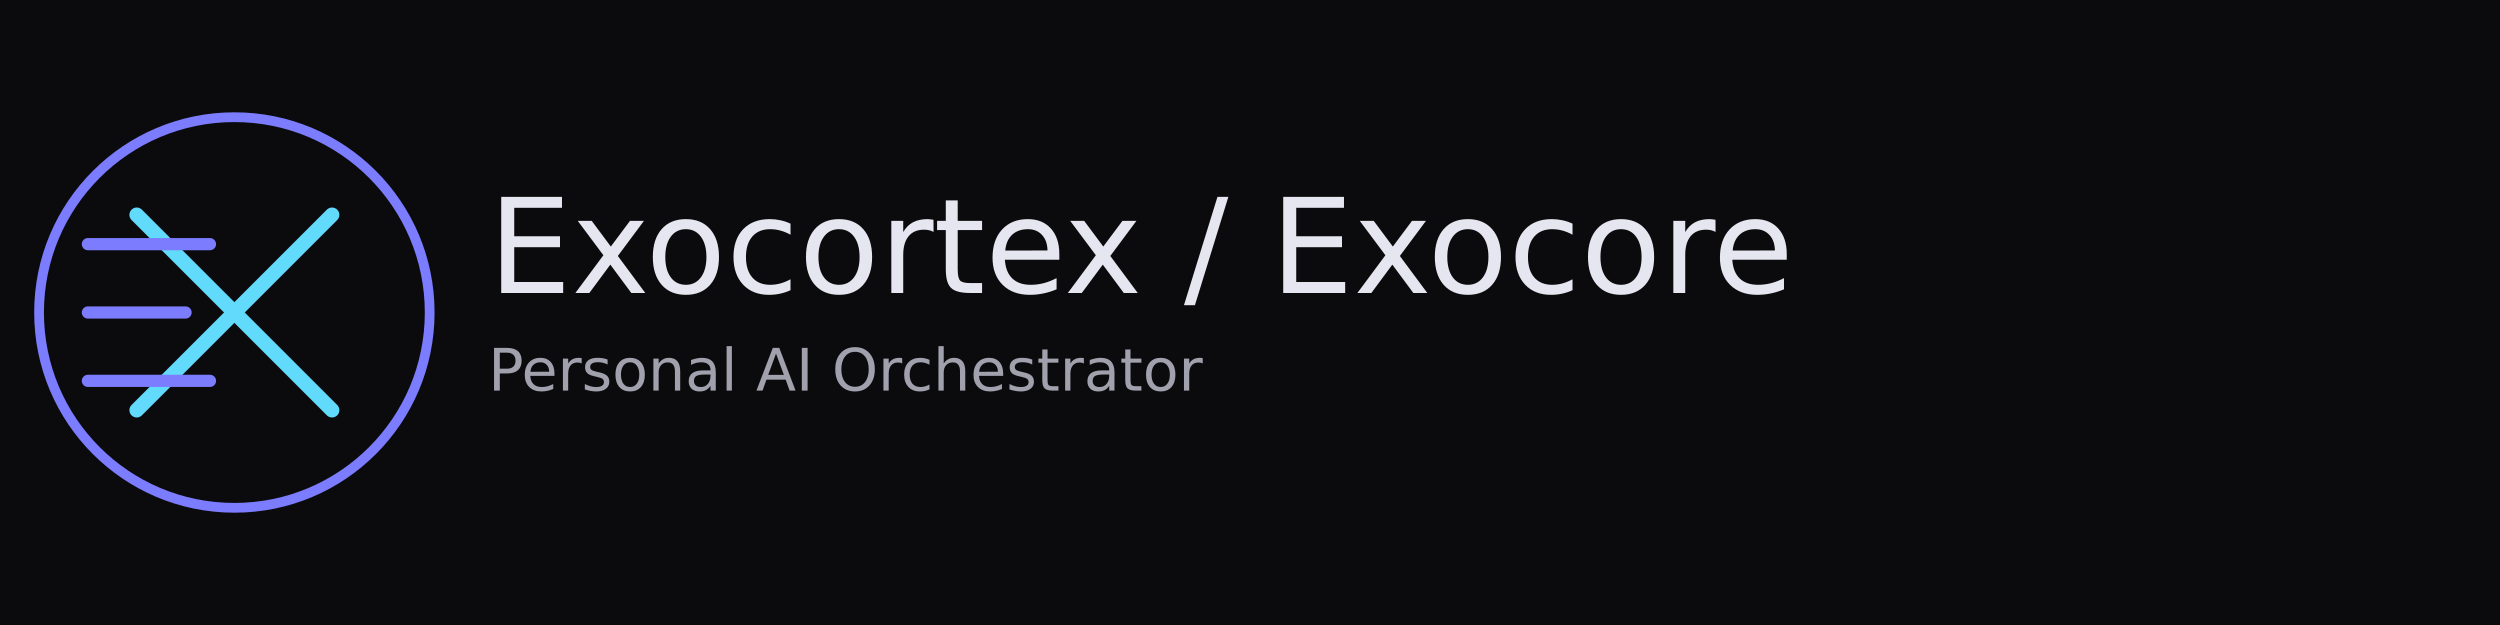
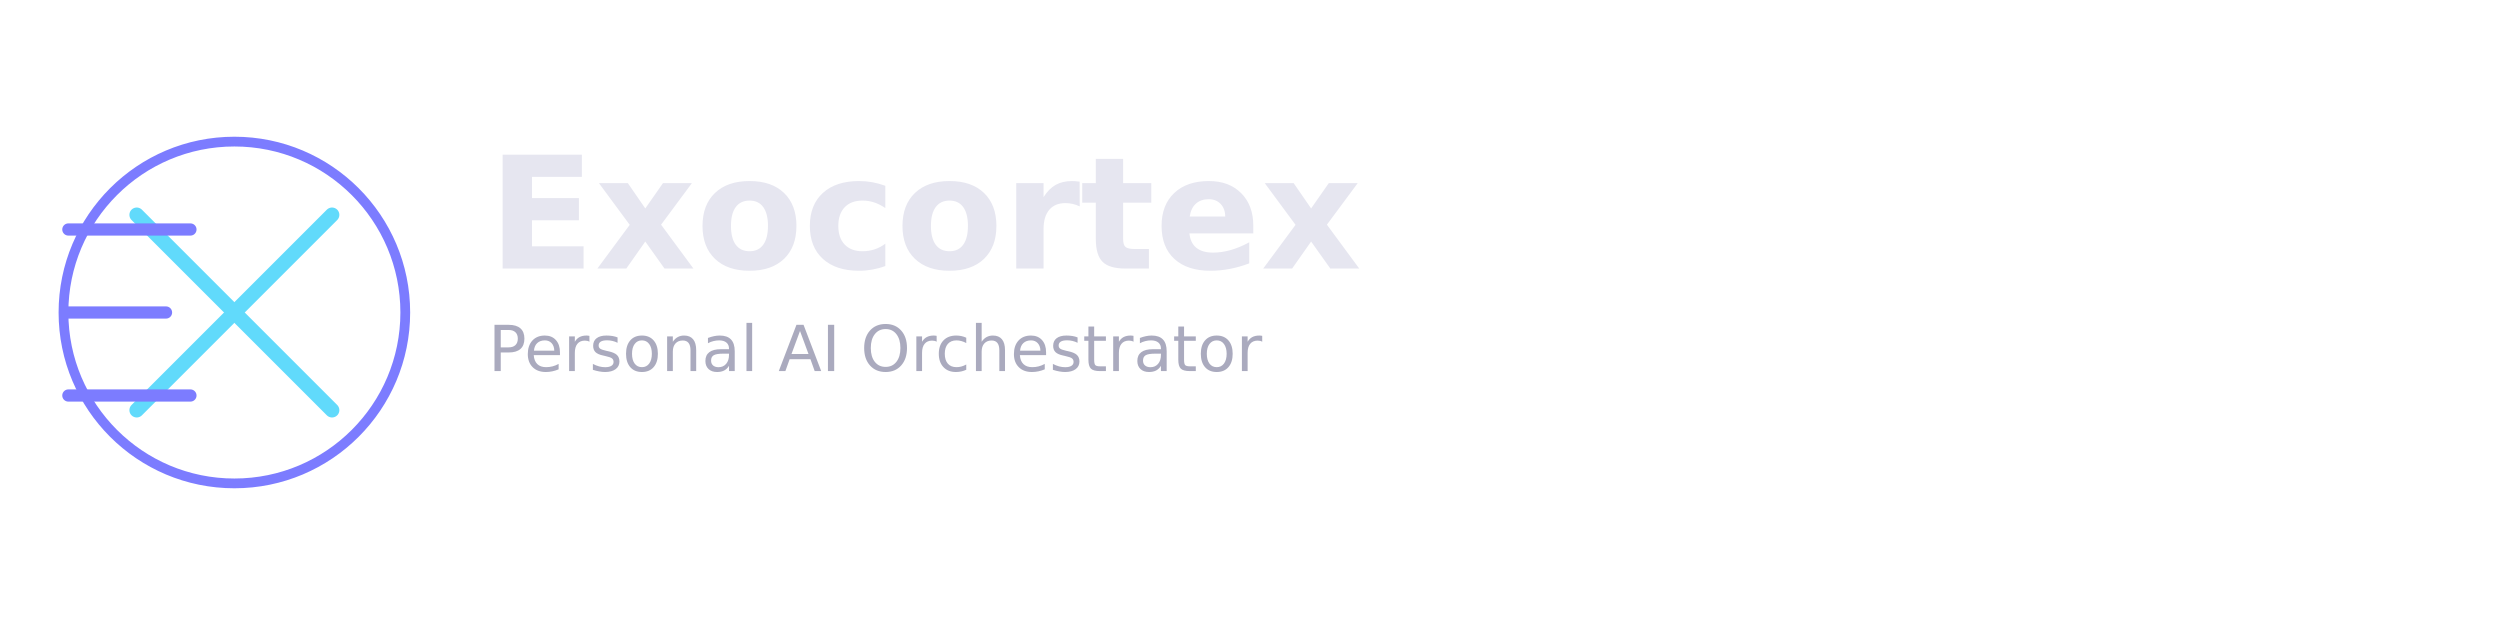
- <svg xmlns="http://www.w3.org/2000/svg" height="256" viewBox="0 0 1024 256" width="1024">
-   <path d="m0 0h1024v256h-1024z" fill="#0b0b0e" />
-   <circle cx="96" cy="128" fill="none" r="80" stroke="#7c7cff" stroke-width="4" />
-   <g stroke-linecap="round">
-     <path d="m56 88 80 80" stroke="#61dafb" stroke-width="6" />
-     <path d="m56 168 80-80" stroke="#61dafb" stroke-width="6" />
-     <path d="m36 100h50" stroke="#7c7cff" stroke-width="5" />
-     <path d="m36 128h40" stroke="#7c7cff" stroke-width="5" />
-     <path d="m36 156h50" stroke="#7c7cff" stroke-width="5" />
-   </g>
-   <text fill="#e6e6f0" font-family="DejaVu Sans, Arial, sans-serif" font-size="54" x="200" y="120">Exocortex / Exocore</text>
-   <text fill="#a1a1ad" font-family="DejaVu Sans, Arial, sans-serif" font-size="24" x="200" y="160">Personal AI Orchestrator</text>
+ <svg xmlns="http://www.w3.org/2000/svg" width="1024" height="256" viewBox="0 0 1024 256">
+   <defs>
+     <style>
+       .t1 { font: 700 64px "DejaVu Sans", Arial, sans-serif; fill: #e6e6f0; }
+       .t2 { font: 400 26px "DejaVu Sans", Arial, sans-serif; fill: #aaAABE; }
+     </style>
+   </defs>
+   <rect width="1024" height="256" fill="none" />
+   <circle cx="96" cy="128" r="70" fill="none" stroke="#7c7cff" stroke-width="4" />
+   <line x1="56" y1="88" x2="136" y2="168" stroke="#61dafb" stroke-width="6" stroke-linecap="round" />
+   <line x1="56" y1="168" x2="136" y2="88" stroke="#61dafb" stroke-width="6" stroke-linecap="round" />
+   <line x1="28" y1="94" x2="78" y2="94" stroke="#7c7cff" stroke-width="5" stroke-linecap="round" />
+   <line x1="28" y1="128" x2="68" y2="128" stroke="#7c7cff" stroke-width="5" stroke-linecap="round" />
+   <line x1="28" y1="162" x2="78" y2="162" stroke="#7c7cff" stroke-width="5" stroke-linecap="round" />
+   <text x="200" y="110" class="t1">Exocortex</text>
+   <text x="200" y="152" class="t2">Personal AI Orchestrator</text>
</svg>
